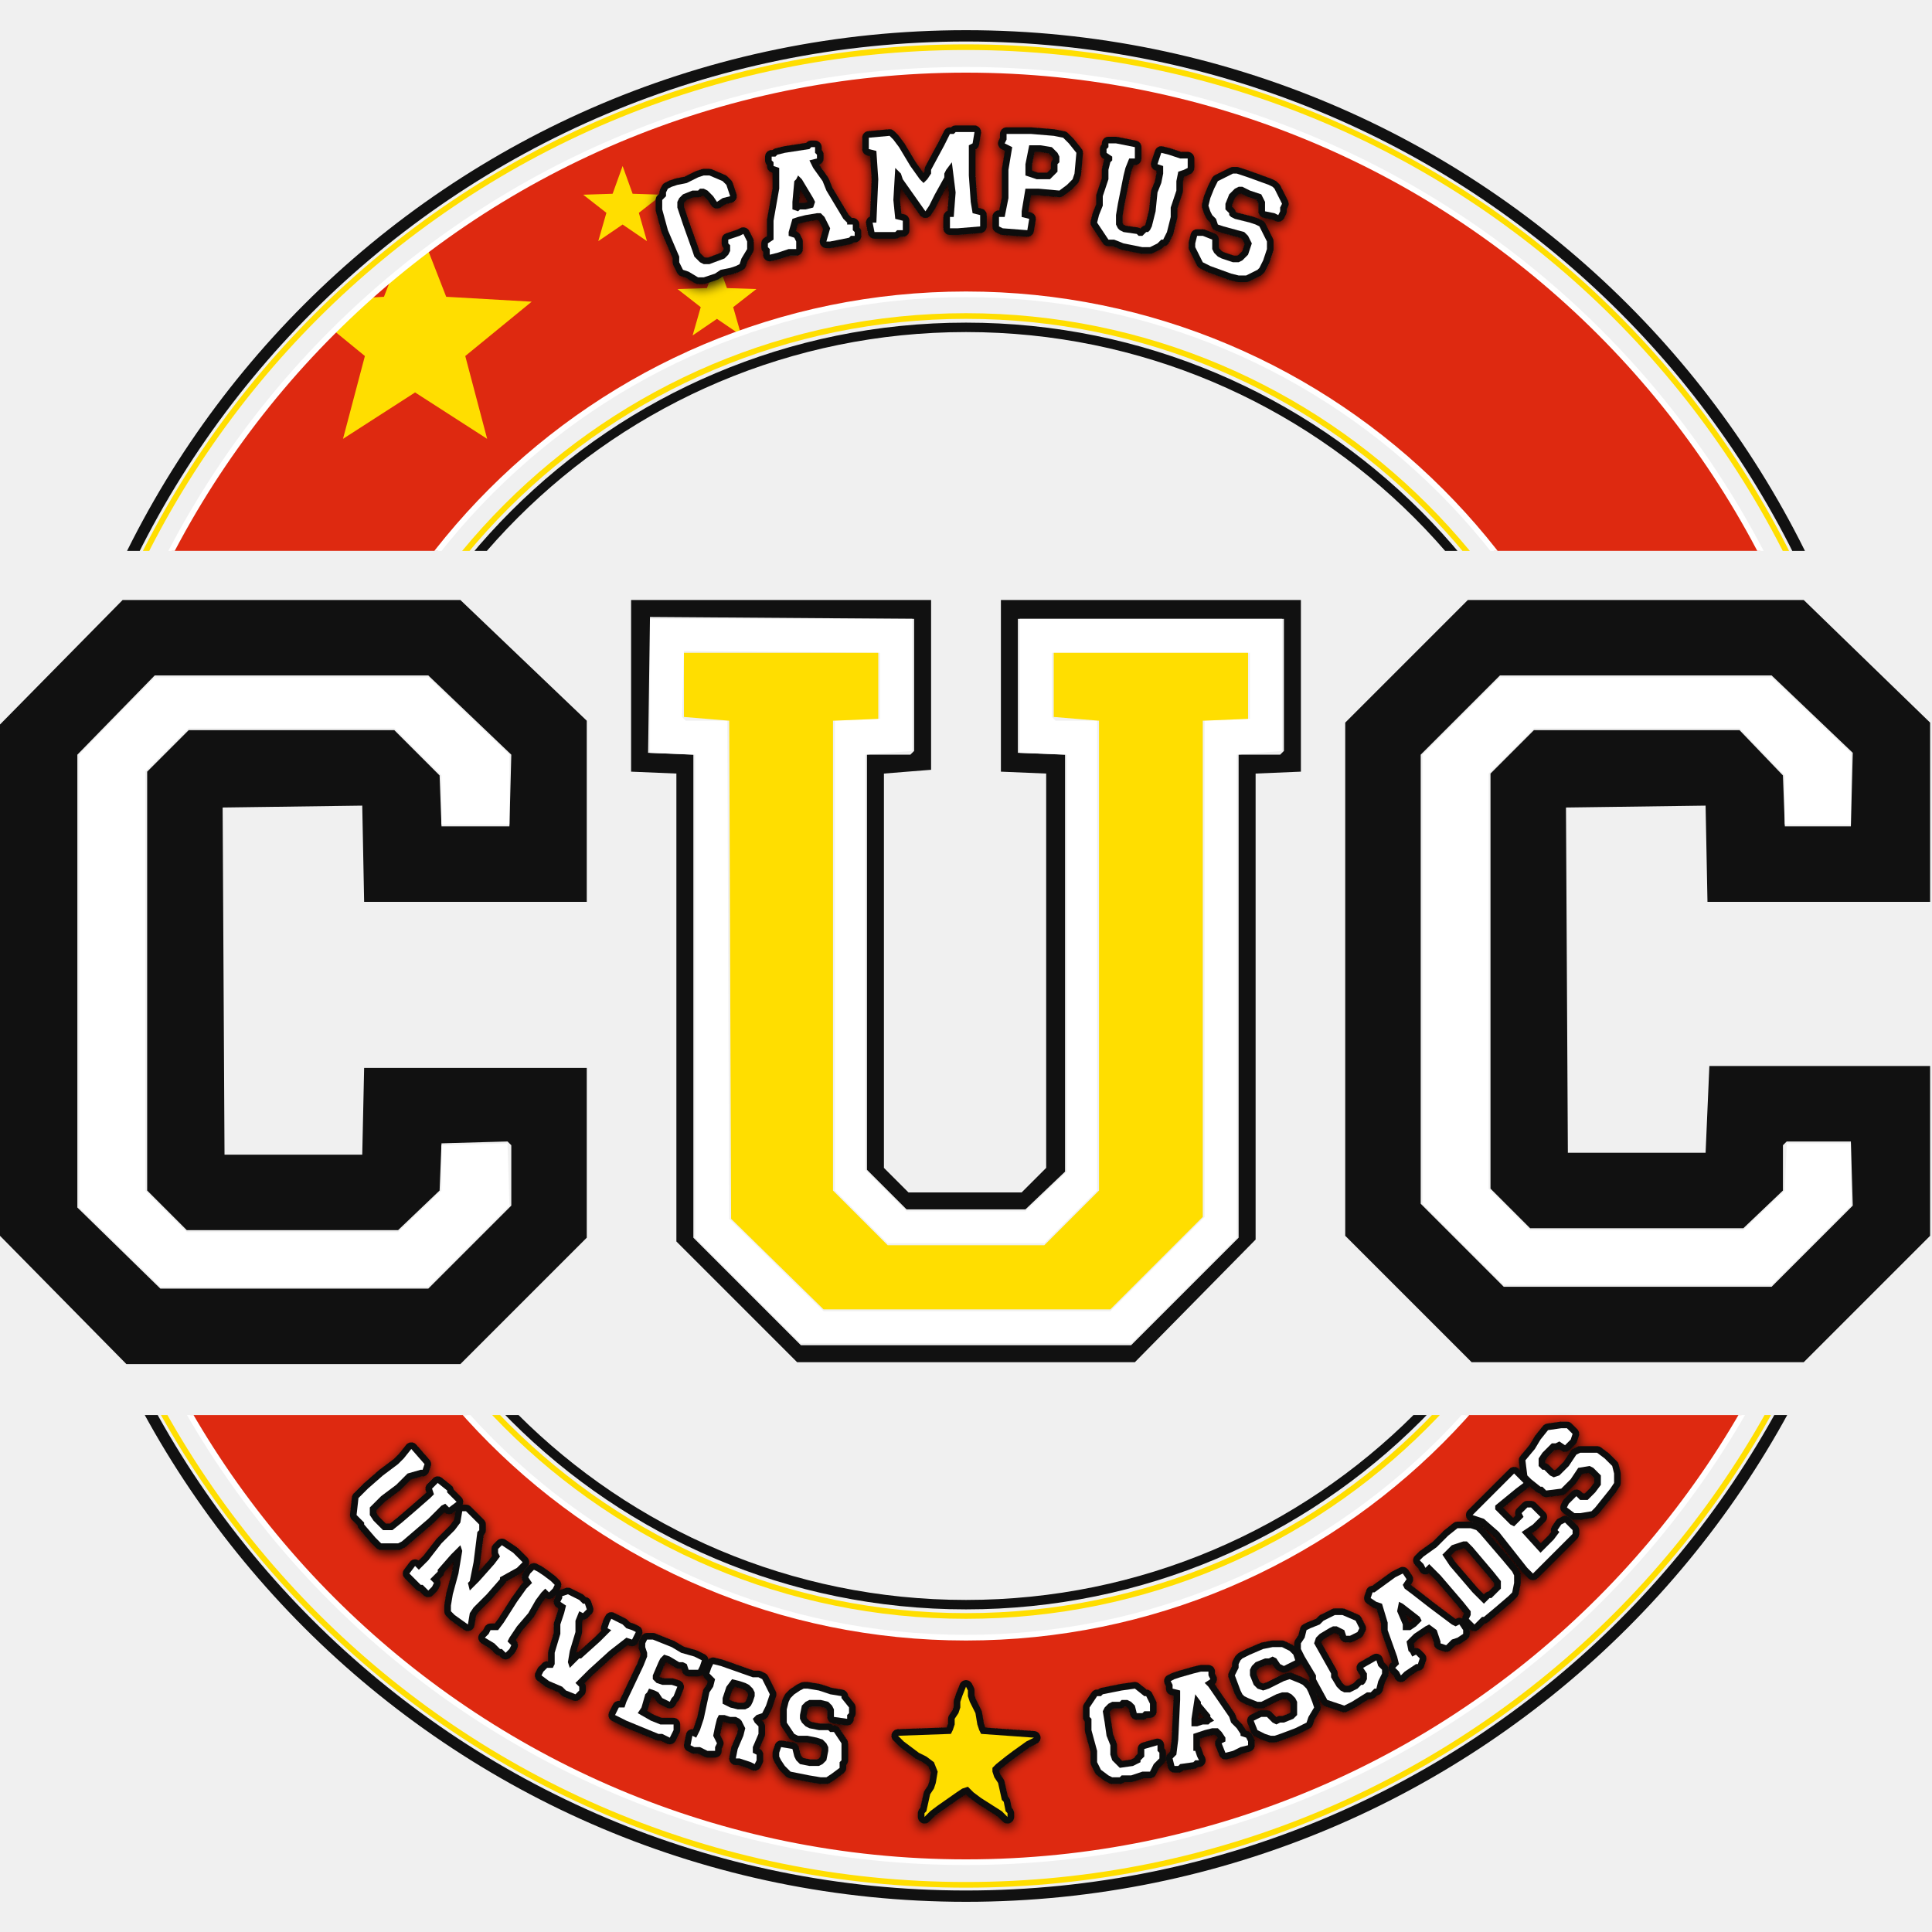
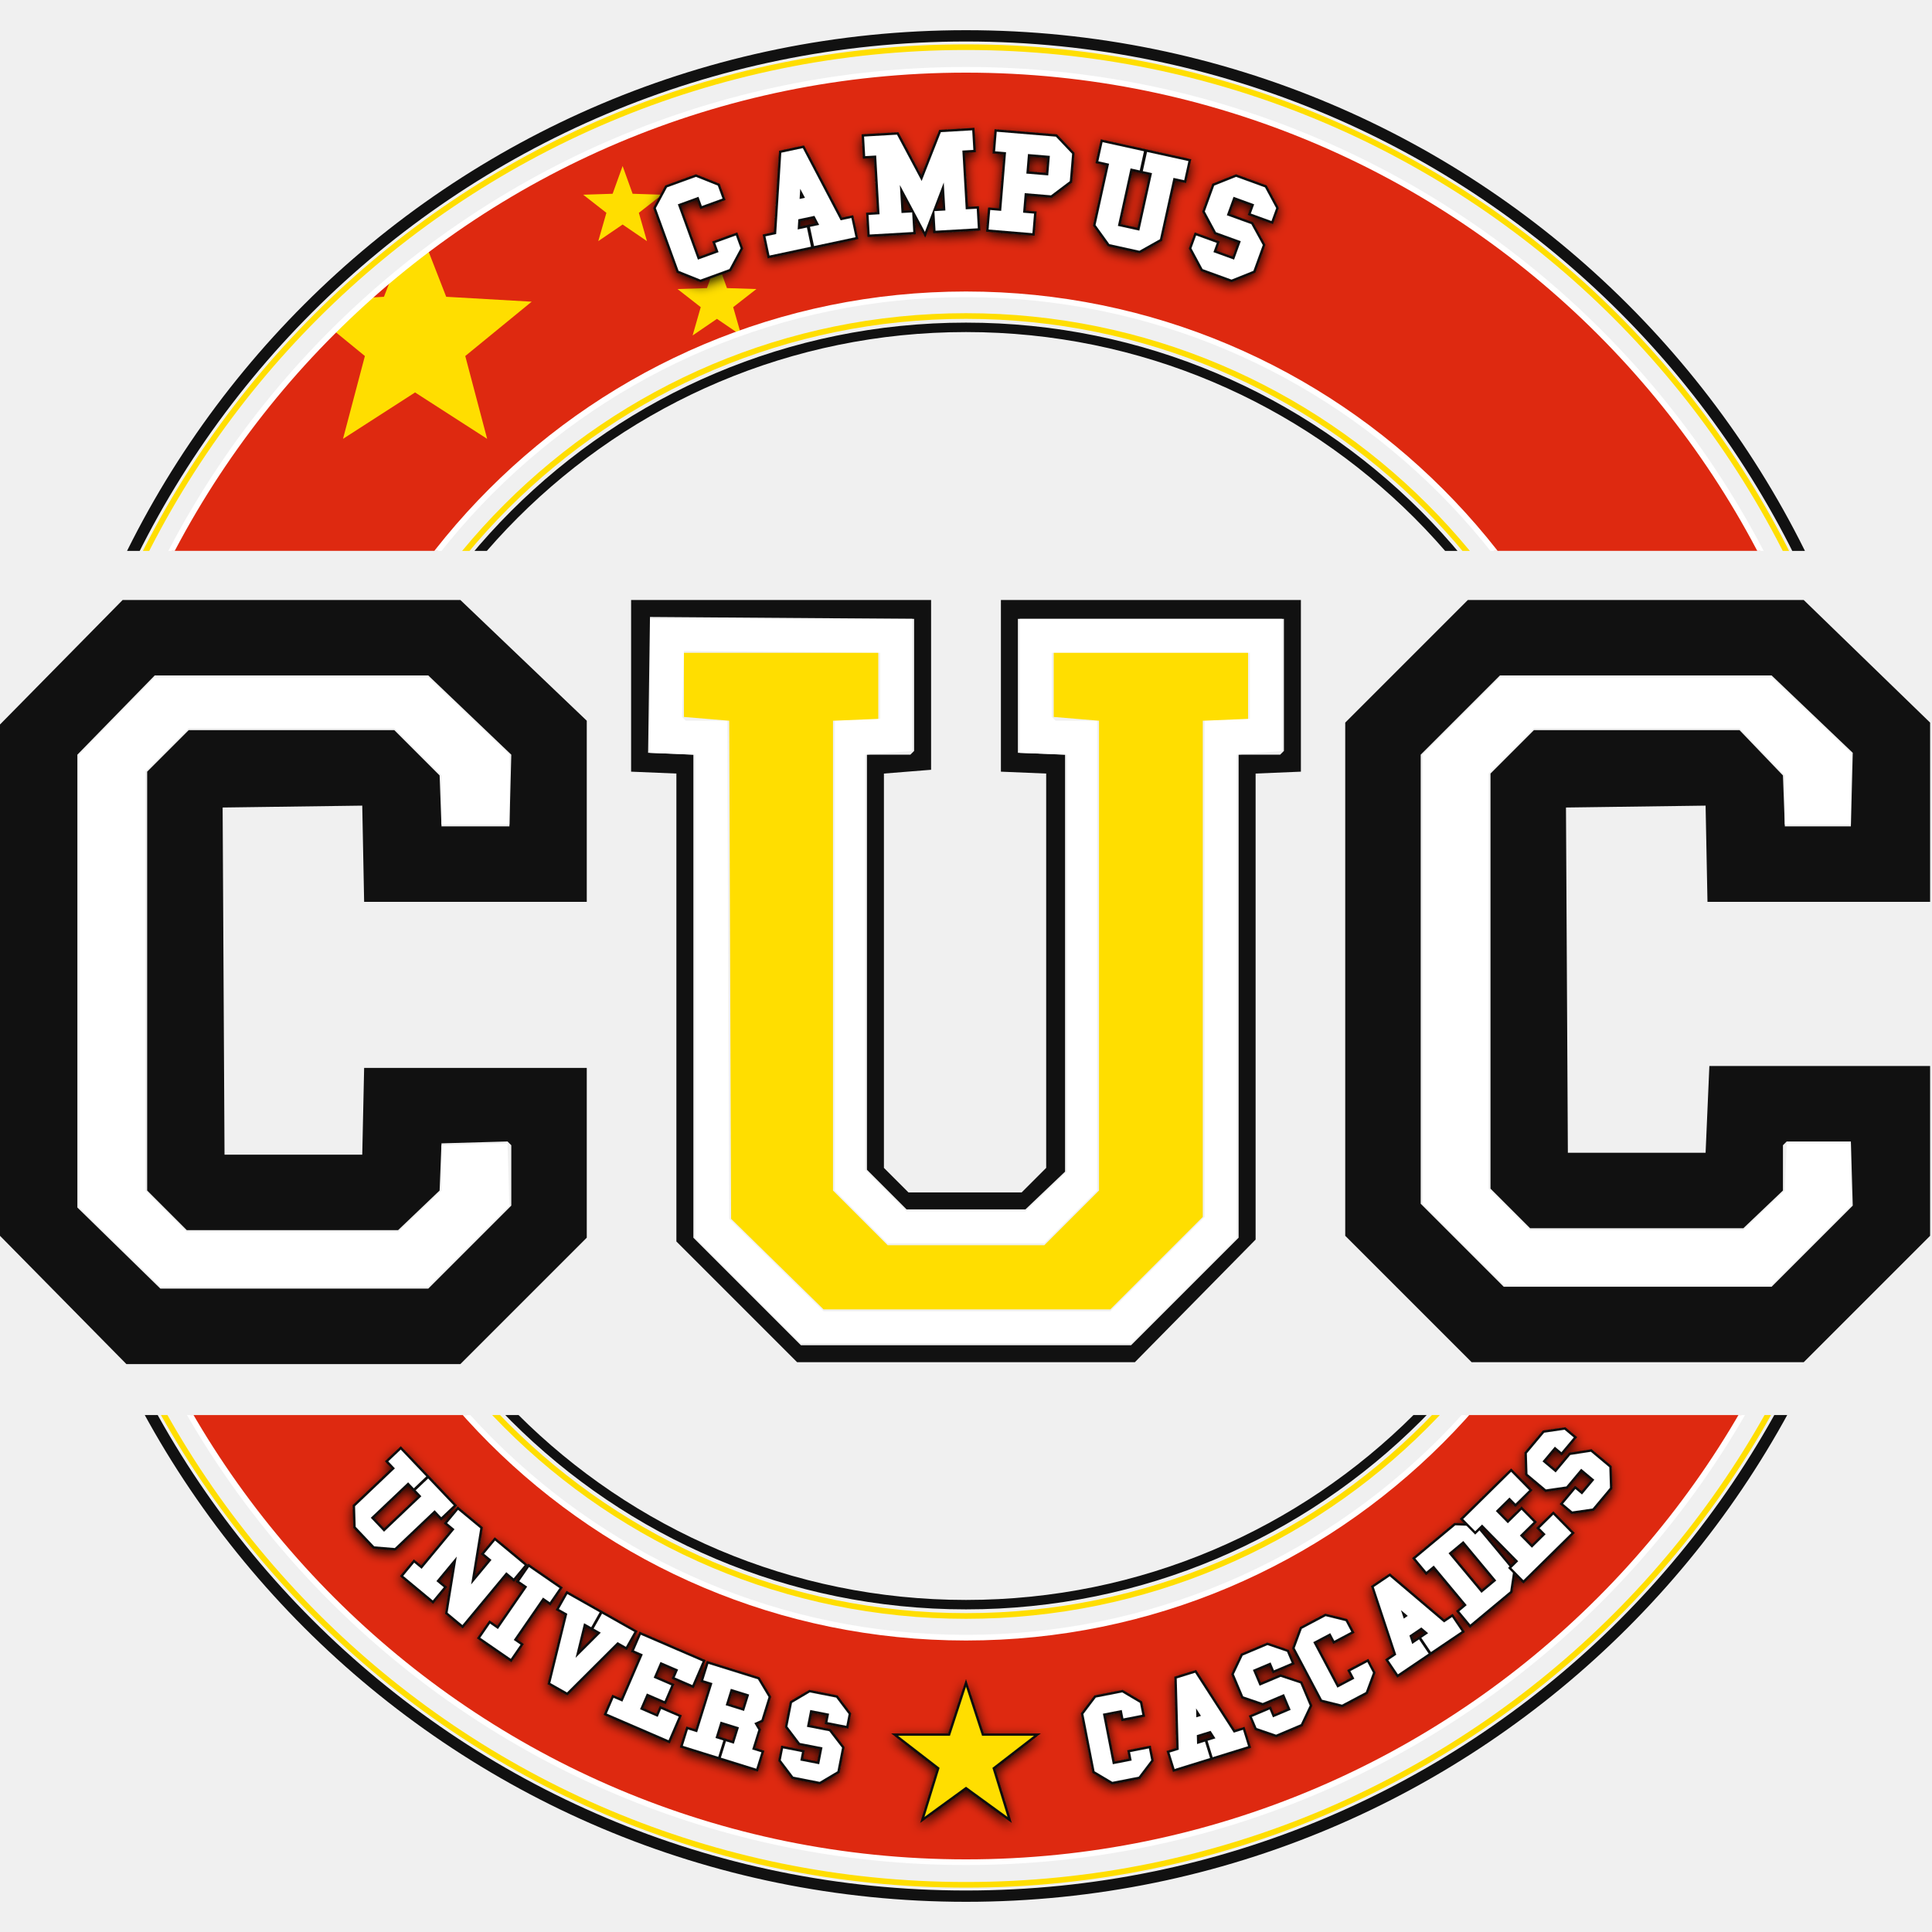
<svg xmlns="http://www.w3.org/2000/svg" viewBox="0 0 1024 1024" width="1024" height="1024">
  <defs>
    <clipPath id="ring-arcs-clip">
      <rect x="0" y="0" width="1024" height="292.0" />
      <rect x="0" y="750.0" width="1024" height="274.0" />
    </clipPath>
    <mask id="ring-donut-mask">
      <rect x="0" y="0" width="1024" height="1024" fill="black" />
      <circle cx="512.0" cy="512.0" r="475.0" fill="white" />
      <circle cx="512.0" cy="512.0" r="356.0" fill="black" />
    </mask>
    <filter id="text-glow" x="-20%" y="-20%" width="140%" height="140%">
      <feDropShadow dx="0" dy="2" stdDeviation="3" flood-color="#000000" flood-opacity="0.9" />
    </filter>
    <g id="flag-pattern">
      <rect x="0" y="0" width="1024" height="1024" fill="#DE2910" />
      <polygon points="220.0,115.0 236.5,157.3 281.8,159.9 246.6,188.7 258.2,232.6 220.0,208.0 181.8,232.6 193.4,188.7 158.2,159.9 203.5,157.3" fill="#FFDE00" />
      <polygon points="330.0,88.0 335.3,102.7 350.9,103.2 338.6,112.8 342.9,127.8 330.0,119.0 317.1,127.8 321.4,112.8 309.1,103.2 324.7,102.7" fill="#FFDE00" />
      <polygon points="380.0,138.0 385.3,152.7 400.9,153.2 388.6,162.8 392.9,177.8 380.0,169.0 367.1,177.8 371.4,162.8 359.1,153.2 374.7,152.7" fill="#FFDE00" />
      <polygon points="380.0,208.0 385.3,222.7 400.9,223.2 388.6,232.8 392.9,247.8 380.0,239.0 367.1,247.8 371.4,232.8 359.1,223.2 374.7,222.7" fill="#FFDE00" />
      <polygon points="330.0,258.0 335.3,272.7 350.9,273.2 338.6,282.8 342.9,297.8 330.0,289.0 317.1,297.8 321.4,282.8 309.1,273.2 324.7,272.7" fill="#FFDE00" />
    </g>
    <clipPath id="u-core-clip">
      <path d="M 362.5,346.0 L 362.5,380.0 L 386.5,382.0 L 387.5,646.0 L 436.5,694.0 L 588.5,694.0 L 637.5,645.0 L 637.5,382.0 L 661.5,381.0 L 661.5,346.0 L 558.5,346.0 L 558.5,380.0 L 582.5,382.0 L 582.5,631.0 L 553.5,660.0 L 470.5,660.0 L 441.5,631.0 L 441.5,382.0 L 465.5,381.0 L 465.5,346.0 Z" />
    </clipPath>
  </defs>
  <g clip-path="url(#ring-arcs-clip)">
    <g mask="url(#ring-donut-mask)">
      <use href="#flag-pattern" />
    </g>
    <circle cx="512.0" cy="512.0" r="493.0" fill="none" stroke="#111111" stroke-width="6" />
    <circle cx="512.0" cy="512.0" r="487.0" fill="none" stroke="#FFDE00" stroke-width="3" />
    <circle cx="512.0" cy="512.0" r="475.0" fill="none" stroke="#FFFFFF" stroke-width="3" />
    <circle cx="512.0" cy="512.0" r="356.0" fill="none" stroke="#FFFFFF" stroke-width="3" />
    <circle cx="512.0" cy="512.0" r="344.5" fill="none" stroke="#FFDE00" stroke-width="3" />
    <circle cx="512.0" cy="512.0" r="338.5" fill="none" stroke="#111111" stroke-width="5" />
  </g>
  <g filter="url(#text-glow)">
-     <path d="M 594.5,896.0 L 589.5,897.0 L 584.5,898.0 L 583.5,899.0 L 581.5,899.0 L 579.5,902.0 L 577.5,905.0 L 577.5,910.0 L 578.5,911.0 L 578.5,917.0 L 581.5,928.0 L 581.5,934.0 L 583.5,938.0 L 587.5,941.0 L 589.5,942.0 L 593.5,942.0 L 594.5,941.0 L 599.5,941.0 L 605.5,939.0 L 609.5,939.0 L 611.5,935.0 L 614.5,932.0 L 614.5,929.0 L 613.5,928.0 L 613.5,925.0 L 606.5,927.0 L 606.5,931.0 L 604.5,933.0 L 604.5,934.0 L 600.5,936.0 L 593.5,937.0 L 589.5,933.0 L 588.5,930.0 L 588.5,925.0 L 586.5,920.0 L 585.5,913.0 L 584.5,907.0 L 585.5,905.0 L 587.5,903.0 L 589.5,902.0 L 593.5,902.0 L 594.5,901.0 L 597.5,901.0 L 599.5,902.0 L 601.5,904.0 L 602.5,908.0 L 605.5,908.0 L 606.5,907.0 L 609.5,907.0 L 609.5,903.0 L 607.5,899.0 L 606.5,899.0 L 601.5,895.0 Z" fill="#FFFFFF" stroke="#111111" stroke-width="7" stroke-linejoin="round" paint-order="stroke fill" fill-rule="evenodd" />
-     <path d="M 426.0,895.0 L 424.0,896.0 L 421.0,898.0 L 419.0,900.0 L 418.0,902.0 L 417.0,906.0 L 417.0,913.0 L 419.0,916.0 L 421.0,919.0 L 423.0,920.0 L 428.0,920.0 L 433.0,921.0 L 436.0,922.0 L 438.0,924.0 L 439.0,926.0 L 439.0,928.0 L 438.0,933.0 L 436.0,935.0 L 434.0,936.0 L 429.0,936.0 L 424.0,935.0 L 422.0,933.0 L 421.0,931.0 L 420.0,927.0 L 414.0,926.0 L 413.0,929.0 L 413.0,931.0 L 414.0,933.0 L 416.0,936.0 L 419.0,939.0 L 424.0,940.0 L 429.0,941.0 L 435.0,942.0 L 438.0,942.0 L 441.0,940.0 L 445.0,937.0 L 445.0,934.0 L 446.0,933.0 L 446.0,924.0 L 442.0,918.0 L 440.0,918.0 L 439.0,917.0 L 434.0,917.0 L 429.0,916.0 L 427.0,915.0 L 425.0,913.0 L 424.0,911.0 L 424.0,909.0 L 425.0,904.0 L 427.0,902.0 L 429.0,901.0 L 435.0,901.0 L 439.0,902.0 L 441.0,904.0 L 442.0,906.0 L 442.0,910.0 L 449.0,911.0 L 449.0,909.0 L 450.0,908.0 L 450.0,905.0 L 446.0,900.0 L 446.0,899.0 L 440.0,898.0 L 434.0,896.0 L 428.0,895.0 Z" fill="#FFFFFF" stroke="#111111" stroke-width="7" stroke-linejoin="round" paint-order="stroke fill" fill-rule="evenodd" />
-     <path d="M 636.5,886.0 L 632.5,887.0 L 625.5,889.0 L 622.5,890.0 L 620.5,891.0 L 621.5,893.0 L 621.5,895.0 L 625.5,896.0 L 625.5,901.0 L 624.5,922.0 L 623.5,930.0 L 621.5,932.0 L 622.5,936.0 L 624.5,936.0 L 625.5,935.0 L 632.5,934.0 L 633.5,933.0 L 635.5,933.0 L 634.5,931.0 L 633.5,928.0 L 632.5,928.0 L 632.5,919.0 L 635.5,918.0 L 638.5,917.0 L 642.5,916.0 L 645.5,916.0 L 647.5,918.0 L 649.5,921.0 L 649.5,923.0 L 647.5,924.0 L 649.5,929.0 L 653.5,928.0 L 657.5,926.0 L 661.5,925.0 L 661.5,923.0 L 660.5,921.0 L 657.5,920.0 L 657.5,919.0 L 655.5,916.0 L 652.5,913.0 L 651.5,910.0 L 640.5,894.0 L 638.5,892.0 L 641.5,890.0 L 640.5,888.0 L 640.5,886.0 Z M 633.5,898.0 L 636.5,902.0 L 636.5,903.0 L 641.5,909.0 L 641.5,910.0 L 643.5,912.0 L 641.5,913.0 L 640.5,914.0 L 637.5,914.0 L 634.5,915.0 L 631.5,915.0 L 631.5,911.0 Z" fill="#FFFFFF" stroke="#111111" stroke-width="7" stroke-linejoin="round" paint-order="stroke fill" fill-rule="evenodd" />
-     <path d="M 378.0,882.0 L 377.0,884.0 L 376.0,887.0 L 379.0,890.0 L 378.0,894.0 L 376.0,897.0 L 373.0,911.0 L 371.0,917.0 L 369.0,921.0 L 367.0,920.0 L 366.0,925.0 L 368.0,926.0 L 371.0,926.0 L 375.0,928.0 L 379.0,928.0 L 379.0,926.0 L 380.0,924.0 L 378.0,920.0 L 379.0,915.0 L 380.0,911.0 L 381.0,909.0 L 384.0,909.0 L 387.0,910.0 L 390.0,910.0 L 392.0,911.0 L 393.0,912.0 L 395.0,916.0 L 394.0,920.0 L 391.0,927.0 L 390.0,932.0 L 392.0,932.0 L 395.0,933.0 L 398.0,934.0 L 400.0,935.0 L 401.0,933.0 L 401.0,930.0 L 399.0,929.0 L 399.0,926.0 L 402.0,919.0 L 402.0,915.0 L 400.0,913.0 L 399.0,911.0 L 401.0,909.0 L 404.0,908.0 L 406.0,904.0 L 407.0,901.0 L 408.0,898.0 L 404.0,890.0 L 402.0,889.0 L 399.0,889.0 L 382.0,883.0 Z M 388.0,890.0 L 392.0,891.0 L 395.0,892.0 L 397.0,893.0 L 399.0,895.0 L 400.0,897.0 L 400.0,899.0 L 399.0,902.0 L 398.0,904.0 L 397.0,905.0 L 395.0,906.0 L 391.0,906.0 L 387.0,905.0 L 383.0,903.0 L 383.0,900.0 L 385.0,894.0 Z" fill="#FFFFFF" stroke="#111111" stroke-width="7" stroke-linejoin="round" paint-order="stroke fill" fill-rule="evenodd" />
-     <path d="M 674.5,873.0 L 669.5,874.0 L 662.5,877.0 L 660.5,878.0 L 658.5,879.0 L 657.5,880.0 L 656.5,882.0 L 656.5,884.0 L 654.5,888.0 L 657.5,896.0 L 658.5,898.0 L 659.5,899.0 L 661.5,900.0 L 666.5,902.0 L 668.5,902.0 L 676.5,898.0 L 679.5,897.0 L 682.5,897.0 L 684.5,898.0 L 686.5,900.0 L 687.5,902.0 L 687.5,904.0 L 687.5,907.0 L 687.5,909.0 L 685.5,911.0 L 680.5,913.0 L 678.5,913.0 L 676.5,914.0 L 674.5,913.0 L 671.5,910.0 L 668.5,910.0 L 664.5,912.0 L 666.5,917.0 L 668.5,918.0 L 670.5,919.0 L 673.5,920.0 L 675.5,920.0 L 678.5,919.0 L 686.5,916.0 L 690.5,914.0 L 692.5,913.0 L 693.5,910.0 L 696.5,905.0 L 695.5,902.0 L 693.5,897.0 L 692.5,895.0 L 690.5,893.0 L 688.5,892.0 L 683.5,890.0 L 680.5,891.0 L 672.5,895.0 L 669.5,896.0 L 666.5,895.0 L 664.5,893.0 L 662.5,888.0 L 662.5,885.0 L 663.5,883.0 L 665.5,881.0 L 670.5,879.0 L 672.5,879.0 L 674.5,878.0 L 676.5,879.0 L 678.5,882.0 L 680.5,883.0 L 686.5,880.0 L 685.5,877.0 L 683.5,875.0 L 681.5,874.0 L 679.5,873.0 L 677.5,873.0 Z" fill="#FFFFFF" stroke="#111111" stroke-width="7" stroke-linejoin="round" paint-order="stroke fill" fill-rule="evenodd" />
-     <path d="M 343.0,869.0 L 342.0,871.0 L 342.0,873.0 L 343.0,876.0 L 343.0,878.0 L 341.0,883.0 L 332.0,902.0 L 331.0,905.0 L 328.0,905.0 L 327.0,907.0 L 326.0,909.0 L 328.0,910.0 L 332.0,912.0 L 349.0,919.0 L 351.0,919.0 L 355.0,921.0 L 356.0,919.0 L 357.0,917.0 L 357.0,914.0 L 352.0,914.0 L 350.0,914.0 L 345.0,912.0 L 338.0,908.0 L 340.0,905.0 L 342.0,898.0 L 343.0,897.0 L 344.0,895.0 L 347.0,896.0 L 349.0,897.0 L 351.0,900.0 L 355.0,902.0 L 356.0,900.0 L 357.0,899.0 L 359.0,894.0 L 356.0,893.0 L 353.0,893.0 L 351.0,893.0 L 348.0,892.0 L 346.0,890.0 L 346.0,888.0 L 349.0,881.0 L 350.0,879.0 L 352.0,877.0 L 355.0,878.0 L 360.0,881.0 L 362.0,881.0 L 364.0,882.0 L 365.0,885.0 L 370.0,885.0 L 371.0,883.0 L 372.0,880.0 L 370.0,879.0 L 368.0,878.0 L 361.0,876.0 L 356.0,873.0 L 346.0,869.0 Z" fill="#FFFFFF" stroke="#111111" stroke-width="7" stroke-linejoin="round" paint-order="stroke fill" fill-rule="evenodd" />
-     <path d="M 707.5,856.0 L 701.5,859.0 L 699.5,861.0 L 694.5,863.0 L 692.5,864.0 L 691.5,868.0 L 689.5,871.0 L 689.5,874.0 L 691.5,878.0 L 697.5,888.0 L 697.5,890.0 L 703.5,901.0 L 706.5,902.0 L 709.5,903.0 L 712.5,904.0 L 716.5,902.0 L 724.5,897.0 L 726.5,897.0 L 728.5,895.0 L 729.5,895.0 L 730.5,891.0 L 732.5,887.0 L 732.5,885.0 L 730.5,883.0 L 729.5,880.0 L 722.5,884.0 L 724.5,887.0 L 724.5,890.0 L 723.5,892.0 L 722.5,893.0 L 721.5,893.0 L 719.5,895.0 L 717.5,896.0 L 715.5,897.0 L 712.5,897.0 L 710.5,896.0 L 708.5,894.0 L 705.5,889.0 L 705.5,887.0 L 696.5,871.0 L 697.5,868.0 L 699.5,866.0 L 704.5,863.0 L 706.5,862.0 L 708.5,862.0 L 712.5,864.0 L 713.5,867.0 L 715.5,867.0 L 717.5,866.0 L 719.5,865.0 L 720.5,863.0 L 719.5,861.0 L 718.5,859.0 L 711.5,856.0 Z" fill="#FFFFFF" stroke="#111111" stroke-width="7" stroke-linejoin="round" paint-order="stroke fill" fill-rule="evenodd" />
-     <path d="M 298.0,846.0 L 298.0,847.0 L 297.0,849.0 L 300.0,851.0 L 299.0,855.0 L 297.0,861.0 L 297.0,866.0 L 294.0,876.0 L 294.0,882.0 L 293.0,884.0 L 290.0,884.0 L 288.0,886.0 L 287.0,888.0 L 291.0,891.0 L 298.0,894.0 L 300.0,896.0 L 305.0,898.0 L 307.0,896.0 L 307.0,894.0 L 305.0,892.0 L 312.0,885.0 L 323.0,875.0 L 332.0,868.0 L 335.0,869.0 L 336.0,867.0 L 337.0,865.0 L 335.0,864.0 L 332.0,863.0 L 330.0,861.0 L 324.0,858.0 L 323.0,860.0 L 322.0,863.0 L 324.0,864.0 L 318.0,870.0 L 308.0,879.0 L 307.0,879.0 L 302.0,884.0 L 301.0,881.0 L 302.0,875.0 L 305.0,865.0 L 305.0,859.0 L 307.0,854.0 L 309.0,855.0 L 311.0,853.0 L 310.0,850.0 L 309.0,850.0 L 307.0,848.0 L 301.0,845.0 Z" fill="#FFFFFF" stroke="#111111" stroke-width="7" stroke-linejoin="round" paint-order="stroke fill" fill-rule="evenodd" />
-     <path d="M 739.5,836.0 L 728.5,844.0 L 727.5,844.0 L 726.5,847.0 L 729.5,849.0 L 732.5,850.0 L 735.5,860.0 L 735.5,864.0 L 740.5,878.0 L 741.5,882.0 L 739.5,884.0 L 741.5,886.0 L 742.5,888.0 L 744.5,886.0 L 750.5,882.0 L 751.5,882.0 L 752.5,879.0 L 750.5,877.0 L 748.5,878.0 L 747.5,876.0 L 746.5,875.0 L 745.5,870.0 L 749.5,866.0 L 752.5,864.0 L 755.5,862.0 L 757.5,861.0 L 761.5,864.0 L 763.5,870.0 L 763.5,871.0 L 766.5,872.0 L 769.5,869.0 L 772.5,868.0 L 775.5,866.0 L 775.5,864.0 L 773.5,861.0 L 771.5,862.0 L 769.5,861.0 L 765.5,858.0 L 757.5,852.0 L 748.5,845.0 L 744.5,842.0 L 743.5,840.0 L 745.5,837.0 L 743.5,834.0 Z M 741.5,849.0 L 743.5,850.0 L 752.5,857.0 L 753.5,859.0 L 750.5,862.0 L 747.5,864.0 L 743.5,864.0 L 743.5,861.0 L 740.5,854.0 Z" fill="#FFFFFF" stroke="#111111" stroke-width="7" stroke-linejoin="round" paint-order="stroke fill" fill-rule="evenodd" />
-     <path d="M 283.0,832.0 L 281.0,834.0 L 280.0,836.0 L 282.0,839.0 L 279.0,842.0 L 274.0,849.0 L 267.0,860.0 L 264.0,864.0 L 260.0,864.0 L 259.0,866.0 L 257.0,868.0 L 262.0,871.0 L 265.0,874.0 L 266.0,874.0 L 268.0,876.0 L 270.0,874.0 L 271.0,872.0 L 269.0,870.0 L 270.0,868.0 L 272.0,865.0 L 274.0,862.0 L 280.0,855.0 L 284.0,848.0 L 287.0,844.0 L 289.0,842.0 L 291.0,844.0 L 293.0,842.0 L 294.0,840.0 L 292.0,838.0 L 288.0,835.0 L 285.0,833.0 Z" fill="#FFFFFF" stroke="#111111" stroke-width="7" stroke-linejoin="round" paint-order="stroke fill" fill-rule="evenodd" />
-     <path d="M 772.5,810.0 L 767.5,814.0 L 761.5,820.0 L 754.5,825.0 L 752.5,827.0 L 754.5,829.0 L 755.5,831.0 L 757.5,829.0 L 763.5,835.0 L 769.5,842.0 L 775.5,849.0 L 779.5,854.0 L 779.5,856.0 L 778.5,858.0 L 781.5,861.0 L 785.5,857.0 L 786.5,857.0 L 792.5,852.0 L 799.5,846.0 L 801.5,844.0 L 802.5,839.0 L 802.5,835.0 L 801.5,833.0 L 796.5,827.0 L 790.5,820.0 L 784.5,813.0 L 782.5,811.0 L 779.5,810.0 Z M 775.5,817.0 L 777.5,817.0 L 780.5,820.0 L 791.5,833.0 L 795.5,838.0 L 795.5,842.0 L 790.5,847.0 L 789.5,847.0 L 786.5,850.0 L 780.5,844.0 L 768.5,830.0 L 764.5,824.0 L 769.5,819.0 Z" fill="#FFFFFF" stroke="#111111" stroke-width="7" stroke-linejoin="round" paint-order="stroke fill" fill-rule="evenodd" />
-     <path d="M 245.0,801.0 L 244.0,807.0 L 241.0,811.0 L 234.0,818.0 L 227.0,827.0 L 222.0,832.0 L 220.0,830.0 L 217.0,834.0 L 223.0,840.0 L 224.0,840.0 L 227.0,843.0 L 229.0,841.0 L 230.0,839.0 L 228.0,837.0 L 232.0,833.0 L 232.0,832.0 L 239.0,824.0 L 244.0,819.0 L 245.0,822.0 L 244.0,828.0 L 243.0,834.0 L 240.0,845.0 L 239.0,851.0 L 239.0,854.0 L 241.0,856.0 L 248.0,861.0 L 249.0,855.0 L 251.0,852.0 L 258.0,845.0 L 265.0,837.0 L 265.0,836.0 L 274.0,831.0 L 277.0,828.0 L 272.0,823.0 L 266.0,819.0 L 264.0,821.0 L 264.0,823.0 L 265.0,825.0 L 262.0,829.0 L 254.0,838.0 L 249.0,843.0 L 248.0,839.0 L 249.0,838.0 L 251.0,828.0 L 253.0,812.0 L 254.0,811.0 L 254.0,808.0 L 247.0,801.0 Z" fill="#FFFFFF" stroke="#111111" stroke-width="7" stroke-linejoin="round" paint-order="stroke fill" fill-rule="evenodd" />
-     <path d="M 802.5,781.0 L 780.5,803.0 L 786.5,805.0 L 794.5,812.0 L 809.5,831.0 L 812.5,834.0 L 833.5,813.0 L 833.5,811.0 L 829.5,807.0 L 827.5,808.0 L 825.5,811.0 L 826.5,812.0 L 823.5,816.0 L 816.5,823.0 L 806.5,812.0 L 812.5,808.0 L 816.5,804.0 L 811.5,799.0 L 809.5,799.0 L 806.5,802.0 L 807.5,804.0 L 802.5,809.0 L 800.5,808.0 L 792.5,800.0 L 792.5,798.0 L 803.5,789.0 L 807.5,786.0 Z" fill="#FFFFFF" stroke="#111111" stroke-width="7" stroke-linejoin="round" paint-order="stroke fill" fill-rule="evenodd" />
-     <path d="M 214.0,773.0 L 211.0,776.0 L 203.0,782.0 L 195.0,789.0 L 190.0,794.0 L 189.0,803.0 L 193.0,807.0 L 193.0,808.0 L 199.0,815.0 L 202.0,818.0 L 211.0,818.0 L 213.0,817.0 L 220.0,811.0 L 227.0,805.0 L 234.0,798.0 L 236.0,797.0 L 238.0,799.0 L 242.0,796.0 L 237.0,791.0 L 237.0,790.0 L 232.0,786.0 L 229.0,789.0 L 230.0,792.0 L 228.0,794.0 L 220.0,801.0 L 213.0,807.0 L 208.0,811.0 L 203.0,811.0 L 198.0,806.0 L 196.0,803.0 L 196.0,799.0 L 202.0,793.0 L 210.0,787.0 L 216.0,781.0 L 223.0,779.0 L 224.0,779.0 L 225.0,776.0 L 218.0,768.0 Z" fill="#FFFFFF" stroke="#111111" stroke-width="7" stroke-linejoin="round" paint-order="stroke fill" fill-rule="evenodd" />
-     <path d="M 827.5,757.0 L 820.5,758.0 L 816.5,763.0 L 813.5,768.0 L 808.5,774.0 L 809.5,782.0 L 811.5,784.0 L 816.5,788.0 L 817.5,788.0 L 819.5,790.0 L 827.5,789.0 L 832.5,784.0 L 836.5,778.0 L 842.5,777.0 L 844.5,778.0 L 848.5,782.0 L 848.5,787.0 L 845.5,791.0 L 841.5,795.0 L 837.5,795.0 L 835.5,793.0 L 831.5,797.0 L 830.5,799.0 L 834.5,802.0 L 837.5,802.0 L 843.5,801.0 L 845.5,799.0 L 853.5,789.0 L 855.5,786.0 L 855.5,781.0 L 854.5,777.0 L 850.5,773.0 L 846.5,770.0 L 837.5,770.0 L 835.5,771.0 L 831.5,777.0 L 826.5,782.0 L 823.5,783.0 L 821.5,782.0 L 818.5,779.0 L 817.5,779.0 L 815.5,777.0 L 815.5,773.0 L 817.5,770.0 L 822.5,765.0 L 824.5,765.0 L 826.5,764.0 L 829.5,766.0 L 832.5,763.0 L 833.5,760.0 L 830.5,757.0 Z" fill="#FFFFFF" stroke="#111111" stroke-width="7" stroke-linejoin="round" paint-order="stroke fill" fill-rule="evenodd" />
-     <path d="M 373.0,93.0 L 370.0,94.0 L 364.0,97.0 L 359.0,98.0 L 356.0,99.0 L 354.0,100.0 L 353.0,102.0 L 353.0,104.0 L 351.0,106.0 L 351.0,108.0 L 351.0,111.0 L 354.0,122.0 L 360.0,136.0 L 360.0,139.0 L 362.0,143.0 L 365.0,144.0 L 370.0,147.0 L 373.0,147.0 L 379.0,145.0 L 382.0,143.0 L 387.0,142.0 L 390.0,141.0 L 392.0,140.0 L 393.0,137.0 L 396.0,132.0 L 396.0,128.0 L 394.0,124.0 L 392.0,125.0 L 386.0,127.0 L 386.0,129.0 L 387.0,130.0 L 387.0,133.0 L 386.0,135.0 L 384.0,137.0 L 376.0,140.0 L 373.0,140.0 L 371.0,139.0 L 368.0,136.0 L 367.0,133.0 L 362.0,119.0 L 359.0,110.0 L 359.0,107.0 L 360.0,105.0 L 362.0,103.0 L 367.0,101.0 L 370.0,101.0 L 371.0,100.0 L 373.0,100.0 L 375.0,101.0 L 378.0,104.0 L 380.0,107.0 L 383.0,105.0 L 387.0,104.0 L 386.0,101.0 L 385.0,98.0 L 383.0,96.0 L 376.0,93.0 Z" fill="#FFFFFF" stroke="#111111" stroke-width="7" stroke-linejoin="round" paint-order="stroke fill" fill-rule="evenodd" />
-     <path d="M 653.5,92.0 L 647.5,95.0 L 645.5,96.0 L 643.5,100.0 L 641.5,105.0 L 640.5,109.0 L 641.5,112.0 L 642.5,114.0 L 644.5,116.0 L 645.5,119.0 L 648.5,120.0 L 659.5,123.0 L 661.5,125.0 L 663.5,129.0 L 662.5,132.0 L 661.5,135.0 L 658.5,138.0 L 656.5,139.0 L 653.5,139.0 L 650.5,138.0 L 647.5,137.0 L 645.5,136.0 L 643.5,134.0 L 642.5,132.0 L 642.5,127.0 L 637.5,125.0 L 634.5,125.0 L 633.5,129.0 L 633.5,131.0 L 636.5,137.0 L 637.5,139.0 L 641.5,141.0 L 652.5,145.0 L 656.5,146.0 L 660.5,146.0 L 664.5,144.0 L 666.5,143.0 L 667.5,142.0 L 668.5,140.0 L 669.5,138.0 L 671.5,132.0 L 671.5,128.0 L 667.5,120.0 L 665.5,119.0 L 662.5,118.0 L 654.5,116.0 L 652.5,115.0 L 651.5,114.0 L 651.5,113.0 L 649.5,111.0 L 649.5,108.0 L 651.5,103.0 L 654.5,100.0 L 656.5,99.0 L 658.5,99.0 L 662.5,101.0 L 668.5,103.0 L 670.5,107.0 L 670.5,109.0 L 670.5,112.0 L 675.5,113.0 L 677.5,114.0 L 678.5,112.0 L 678.5,110.0 L 679.5,108.0 L 678.5,106.0 L 676.5,102.0 L 675.5,100.0 L 674.5,99.0 L 672.5,98.0 L 661.5,94.0 L 655.5,92.0 Z" fill="#FFFFFF" stroke="#111111" stroke-width="7" stroke-linejoin="round" paint-order="stroke fill" fill-rule="evenodd" />
-     <path d="M 430.0,78.0 L 429.0,79.0 L 416.0,81.0 L 412.0,82.0 L 411.0,83.0 L 409.0,83.0 L 409.0,85.0 L 410.0,86.0 L 410.0,88.0 L 413.0,89.0 L 413.0,100.0 L 410.0,117.0 L 410.0,127.0 L 407.0,129.0 L 407.0,131.0 L 408.0,132.0 L 408.0,135.0 L 412.0,134.0 L 418.0,132.0 L 422.0,132.0 L 422.0,128.0 L 421.0,126.0 L 418.0,125.0 L 418.0,123.0 L 420.0,116.0 L 423.0,115.0 L 427.0,114.0 L 433.0,113.0 L 435.0,113.0 L 437.0,115.0 L 440.0,121.0 L 438.0,128.0 L 440.0,128.0 L 445.0,127.0 L 450.0,126.0 L 451.0,125.0 L 453.0,125.0 L 453.0,123.0 L 452.0,122.0 L 452.0,119.0 L 449.0,119.0 L 449.0,118.0 L 447.0,116.0 L 444.0,111.0 L 438.0,101.0 L 436.0,96.0 L 431.0,89.0 L 429.0,85.0 L 433.0,84.0 L 433.0,82.0 L 432.0,81.0 L 432.0,78.0 Z M 423.0,93.0 L 425.0,95.0 L 431.0,105.0 L 432.0,107.0 L 431.0,110.0 L 427.0,111.0 L 424.0,111.0 L 423.0,112.0 L 420.0,111.0 L 420.0,107.0 L 421.0,96.0 L 422.0,95.0 Z" fill="#FFFFFF" stroke="#111111" stroke-width="7" stroke-linejoin="round" paint-order="stroke fill" fill-rule="evenodd" />
-     <path d="M 587.5,76.0 L 587.5,78.0 L 586.5,79.0 L 586.5,81.0 L 589.5,83.0 L 589.5,85.0 L 588.5,86.0 L 587.5,90.0 L 587.5,95.0 L 584.5,104.0 L 584.5,109.0 L 582.5,114.0 L 581.5,118.0 L 583.5,121.0 L 587.5,127.0 L 590.5,127.0 L 595.5,129.0 L 605.5,131.0 L 609.5,131.0 L 611.5,130.0 L 613.5,129.0 L 615.5,127.0 L 616.5,127.0 L 618.5,123.0 L 619.5,119.0 L 620.5,115.0 L 620.5,110.0 L 623.5,101.0 L 623.5,96.0 L 624.5,91.0 L 627.5,90.0 L 629.5,89.0 L 629.5,84.0 L 625.5,84.0 L 619.5,82.0 L 615.5,81.0 L 613.5,87.0 L 616.5,88.0 L 616.5,92.0 L 615.5,97.0 L 613.5,102.0 L 612.5,112.0 L 610.5,120.0 L 609.5,122.0 L 608.5,123.0 L 607.5,123.0 L 605.5,125.0 L 603.5,125.0 L 602.5,124.0 L 595.5,123.0 L 593.5,122.0 L 592.5,121.0 L 591.5,119.0 L 591.5,114.0 L 592.5,108.0 L 595.5,93.0 L 596.5,89.0 L 598.5,84.0 L 601.5,84.0 L 601.5,81.0 L 601.5,78.0 L 596.5,77.0 L 591.5,76.0 Z" fill="#FFFFFF" stroke="#111111" stroke-width="7" stroke-linejoin="round" paint-order="stroke fill" fill-rule="evenodd" />
-     <path d="M 533.5,71.0 L 533.5,74.0 L 532.5,76.0 L 536.5,78.0 L 534.5,90.0 L 534.5,105.0 L 532.5,115.0 L 529.5,115.0 L 529.5,120.0 L 531.5,121.0 L 544.5,122.0 L 545.5,116.0 L 541.5,115.0 L 541.5,112.0 L 543.5,100.0 L 550.5,100.0 L 561.5,101.0 L 565.5,98.0 L 568.5,95.0 L 569.5,92.0 L 570.5,81.0 L 566.5,76.0 L 563.5,73.0 L 558.5,72.0 L 546.5,71.0 Z M 545.5,77.0 L 551.5,77.0 L 557.5,78.0 L 560.5,81.0 L 561.5,83.0 L 561.5,86.0 L 560.5,87.0 L 560.5,91.0 L 556.5,95.0 L 549.5,95.0 L 543.5,93.0 L 543.5,87.0 Z" fill="#FFFFFF" stroke="#111111" stroke-width="7" stroke-linejoin="round" paint-order="stroke fill" fill-rule="evenodd" />
-     <path d="M 506.5,70.0 L 505.5,71.0 L 503.5,71.0 L 502.5,73.0 L 500.5,77.0 L 493.5,90.0 L 493.5,92.0 L 491.5,95.0 L 489.5,97.0 L 487.5,95.0 L 482.5,88.0 L 476.5,78.0 L 473.5,74.0 L 471.5,72.0 L 460.5,73.0 L 460.5,79.0 L 464.5,80.0 L 465.5,95.0 L 464.5,118.0 L 462.5,118.0 L 463.5,123.0 L 474.5,123.0 L 475.5,122.0 L 478.5,122.0 L 478.5,117.0 L 474.5,116.0 L 473.5,106.0 L 474.5,89.0 L 477.5,92.0 L 478.5,95.0 L 490.5,112.0 L 492.5,109.0 L 495.5,103.0 L 500.5,94.0 L 500.5,92.0 L 501.5,90.0 L 504.5,86.0 L 506.5,102.0 L 505.5,115.0 L 503.5,115.0 L 503.5,121.0 L 507.5,121.0 L 519.5,120.0 L 519.5,114.0 L 515.5,113.0 L 514.5,107.0 L 513.5,93.0 L 513.5,77.0 L 515.5,76.0 L 516.5,70.0 Z" fill="#FFFFFF" stroke="#111111" stroke-width="7" stroke-linejoin="round" paint-order="stroke fill" fill-rule="evenodd" />
-     <path d="M 512.0,894.0 L 510.0,899.0 L 509.0,902.0 L 509.0,905.0 L 508.0,908.0 L 506.0,911.0 L 506.0,914.0 L 505.0,917.0 L 504.0,919.0 L 476.0,920.0 L 479.0,923.0 L 483.0,926.0 L 487.0,929.0 L 491.0,931.0 L 495.0,934.0 L 497.0,939.0 L 496.0,945.0 L 495.0,948.0 L 493.0,951.0 L 491.0,960.0 L 490.0,961.0 L 490.0,963.0 L 493.0,960.0 L 497.0,957.0 L 507.0,950.0 L 510.0,948.0 L 513.0,947.0 L 516.0,950.0 L 520.0,953.0 L 531.0,960.0 L 534.0,963.0 L 534.0,961.0 L 533.0,960.0 L 532.0,955.0 L 531.0,954.0 L 529.0,945.0 L 527.0,942.0 L 526.0,939.0 L 526.0,937.0 L 528.0,935.0 L 533.0,931.0 L 537.0,928.0 L 544.0,923.0 L 548.0,921.0 L 520.0,919.0 L 519.0,917.0 L 518.0,914.0 L 517.0,908.0 L 514.0,902.0 L 513.0,899.0 L 513.0,896.0 Z" fill="#FFDE00" stroke="#111111" stroke-width="7" stroke-linejoin="round" paint-order="stroke fill" fill-rule="evenodd" />
+     <path d="M 371.27,148.19 L 359.67,143.54 L 347.6,110.31 L 353.53,99.31 L 368.85,93.74 L 380.45,98.38 L 382.94,105.23 L 371.99,109.2 L 370.21,104.31 L 359.26,108.29 L 369.91,137.61 L 380.86,133.64 L 379.08,128.75 L 390.03,124.78 L 392.52,131.62 L 386.6,142.62 Z" fill="#FFFFFF" stroke="#111111" stroke-width="2.5" stroke-linejoin="miter" paint-order="stroke fill" fill-rule="evenodd" />
+     <path d="M 407.86,135.44 L 405.7,125.27 L 411.39,124.05 L 414.11,80.94 L 425.5,78.51 L 445.57,116.76 L 451.26,115.55 L 453.43,125.72 L 431.46,130.41 L 429.29,120.23 L 434.17,119.19 L 431.67,114.41 L 423.12,116.23 L 422.78,121.62 L 427.67,120.58 L 429.83,130.75 Z M 424.14,100.07 L 423.8,105.45 L 426.65,104.85 Z" fill="#FFFFFF" stroke="#111111" stroke-width="2.5" stroke-linejoin="miter" paint-order="stroke fill" fill-rule="evenodd" />
+     <path d="M 460.96,124.29 L 460.36,113.91 L 466.18,113.57 L 464.39,82.42 L 458.57,82.76 L 457.98,72.38 L 475.42,71.37 L 488.5,95.92 L 498.68,70.04 L 515.29,69.08 L 515.89,79.46 L 510.07,79.8 L 511.86,110.95 L 517.68,110.61 L 518.27,121.0 L 495.85,122.28 L 495.25,111.9 L 501.07,111.57 L 500.21,96.73 L 490.22,122.91 L 476.95,98.07 L 477.81,112.9 L 483.46,112.58 L 484.05,122.96 Z" fill="#FFFFFF" stroke="#111111" stroke-width="2.5" stroke-linejoin="miter" paint-order="stroke fill" fill-rule="evenodd" />
+     <path d="M 523.98,121.65 L 524.84,111.29 L 530.65,111.77 L 533.23,80.68 L 527.43,80.19 L 528.29,69.83 L 559.63,72.43 L 568.23,81.5 L 567.02,96.01 L 557.05,103.53 L 543.12,102.37 L 542.25,112.73 L 548.06,113.22 L 547.2,123.58 Z M 543.98,92.01 L 555.58,92.97 L 556.45,82.61 L 544.84,81.64 Z" fill="#FFFFFF" stroke="#111111" stroke-width="2.5" stroke-linejoin="miter" paint-order="stroke fill" fill-rule="evenodd" />
+     <path d="M 584.39,75.35 L 606.33,80.18 L 604.09,90.34 L 599.21,89.26 L 592.5,119.73 L 603.87,122.24 L 610.59,91.77 L 605.71,90.7 L 607.95,80.54 L 629.89,85.37 L 627.65,95.53 L 621.96,94.28 L 614.8,126.78 L 603.91,132.9 L 587.98,129.39 L 580.67,119.26 L 587.84,86.76 L 582.15,85.5 Z" fill="#FFFFFF" stroke="#111111" stroke-width="2.5" stroke-linejoin="miter" paint-order="stroke fill" fill-rule="evenodd" />
+     <path d="M 633.97,124.78 L 644.92,128.75 L 643.14,133.64 L 654.09,137.61 L 657.64,127.84 L 644.5,123.07 L 638.58,112.07 L 643.55,98.38 L 655.15,93.74 L 670.47,99.31 L 676.4,110.31 L 673.91,117.15 L 662.96,113.18 L 664.74,108.29 L 653.79,104.31 L 650.24,114.09 L 663.22,118.8 L 669.3,129.86 L 664.33,143.54 L 652.73,148.19 L 637.4,142.62 L 631.48,131.62 Z" fill="#FFFFFF" stroke="#111111" stroke-width="2.5" stroke-linejoin="miter" paint-order="stroke fill" fill-rule="evenodd" />
+     <path d="M 212.4,768.31 L 225.93,782.56 L 219.33,788.83 L 216.32,785.66 L 196.52,804.45 L 203.54,811.85 L 223.34,793.05 L 220.33,789.88 L 226.93,783.62 L 240.47,797.87 L 233.87,804.14 L 230.36,800.44 L 209.24,820.49 L 198.34,819.59 L 188.52,809.24 L 188.19,798.32 L 209.31,778.27 L 205.8,774.57 Z" fill="#FFFFFF" stroke="#111111" stroke-width="2.5" stroke-linejoin="miter" paint-order="stroke fill" fill-rule="evenodd" />
+     <path d="M 213.72,835.26 L 219.53,828.26 L 223.46,831.51 L 240.9,810.51 L 236.98,807.26 L 242.79,800.26 L 254.55,810.02 L 249.7,839.79 L 260.5,826.79 L 256.58,823.54 L 262.39,816.54 L 278.07,829.56 L 272.26,836.56 L 268.34,833.3 L 245.08,861.31 L 237.24,854.79 L 242.09,825.02 L 231.3,838.03 L 235.22,841.28 L 229.4,848.28 Z" fill="#FFFFFF" stroke="#111111" stroke-width="2.5" stroke-linejoin="miter" paint-order="stroke fill" fill-rule="evenodd" />
+     <path d="M 254.55,868.03 L 259.71,860.54 L 263.91,863.43 L 279.41,840.95 L 275.21,838.06 L 280.38,830.57 L 296.56,841.73 L 291.39,849.22 L 287.8,846.74 L 272.3,869.21 L 275.89,871.69 L 270.73,879.19 Z" fill="#FFFFFF" stroke="#111111" stroke-width="2.5" stroke-linejoin="miter" paint-order="stroke fill" fill-rule="evenodd" />
+     <path d="M 300.72,844.89 L 317.83,854.55 L 313.36,862.47 L 309.56,860.33 L 305.05,878.68 L 318.43,865.34 L 314.63,863.19 L 319.1,855.26 L 336.22,864.92 L 331.75,872.85 L 327.31,870.34 L 300.54,897.03 L 291.67,892.03 L 300.68,855.32 L 296.24,852.81 Z" fill="#FFFFFF" stroke="#111111" stroke-width="2.5" stroke-linejoin="miter" paint-order="stroke fill" fill-rule="evenodd" />
+     <path d="M 321.6,908.24 L 325.2,899.88 L 329.88,901.9 L 340.7,876.84 L 336.02,874.82 L 339.63,866.46 L 372.38,880.6 L 366.97,893.13 L 357.61,889.09 L 359.41,884.91 L 350.06,880.88 L 346.45,889.23 L 355.81,893.27 L 352.2,901.62 L 342.85,897.59 L 339.24,905.94 L 348.6,909.98 L 350.4,905.8 L 359.76,909.84 L 354.35,922.37 Z" fill="#FFFFFF" stroke="#111111" stroke-width="2.5" stroke-linejoin="miter" paint-order="stroke fill" fill-rule="evenodd" />
+     <path d="M 361.92,925.32 L 364.62,916.63 L 369.49,918.14 L 377.61,892.08 L 372.74,890.56 L 375.45,881.88 L 401.72,890.06 L 407.34,899.43 L 403.55,911.6 L 399.82,913.29 L 401.93,916.81 L 398.68,927.24 L 403.55,928.75 L 400.84,937.44 L 382.07,931.6 L 384.78,922.91 L 388.95,924.21 L 391.66,915.52 L 381.92,912.49 L 379.22,921.17 L 383.39,922.47 L 380.68,931.16 Z M 384.63,903.8 L 394.36,906.83 L 397.07,898.14 L 387.34,895.11 Z" fill="#FFFFFF" stroke="#111111" stroke-width="2.5" stroke-linejoin="miter" paint-order="stroke fill" fill-rule="evenodd" />
+     <path d="M 415.06,926.69 L 425.06,928.66 L 424.19,933.12 L 434.19,935.08 L 435.94,926.15 L 423.94,923.8 L 417.34,915.09 L 419.79,902.58 L 429.19,897.01 L 443.2,899.76 L 449.79,908.47 L 448.57,914.72 L 438.57,912.76 L 439.44,908.29 L 429.44,906.33 L 427.69,915.26 L 439.55,917.59 L 446.29,926.33 L 443.84,938.83 L 434.44,944.41 L 420.43,941.66 L 413.83,932.95 Z" fill="#FFFFFF" stroke="#111111" stroke-width="2.5" stroke-linejoin="miter" paint-order="stroke fill" fill-rule="evenodd" />
+     <path d="M 589.56,944.41 L 580.16,938.83 L 574.21,908.47 L 580.8,899.76 L 594.81,897.01 L 604.21,902.58 L 605.44,908.84 L 595.43,910.8 L 594.56,906.33 L 584.56,908.29 L 589.81,935.08 L 599.81,933.12 L 598.94,928.66 L 608.94,926.69 L 610.17,932.95 L 603.57,941.66 Z" fill="#FFFFFF" stroke="#111111" stroke-width="2.5" stroke-linejoin="miter" paint-order="stroke fill" fill-rule="evenodd" />
+     <path d="M 622.57,937.6 L 619.87,928.9 L 624.74,927.39 L 623.7,889.61 L 633.43,886.59 L 653.94,918.34 L 658.81,916.83 L 661.51,925.53 L 642.73,931.35 L 640.04,922.65 L 644.21,921.36 L 641.65,917.39 L 634.34,919.65 L 634.47,924.38 L 638.65,923.08 L 641.34,931.78 Z M 633.95,905.48 L 634.08,910.21 L 636.52,909.45 Z" fill="#FFFFFF" stroke="#111111" stroke-width="2.5" stroke-linejoin="miter" paint-order="stroke fill" fill-rule="evenodd" />
+     <path d="M 663.53,910.01 L 672.92,906.04 L 674.69,910.23 L 684.08,906.26 L 680.54,897.88 L 669.27,902.64 L 658.92,899.11 L 653.97,887.37 L 658.65,877.49 L 671.79,871.94 L 682.13,875.47 L 684.61,881.34 L 675.22,885.31 L 673.45,881.12 L 664.06,885.08 L 667.61,893.47 L 678.74,888.76 L 689.22,892.24 L 694.17,903.98 L 689.49,913.85 L 676.35,919.41 L 666.01,915.87 Z" fill="#FFFFFF" stroke="#111111" stroke-width="2.5" stroke-linejoin="miter" paint-order="stroke fill" fill-rule="evenodd" />
+     <path d="M 711.3,903.5 L 700.69,900.88 L 686.21,873.54 L 690.0,863.29 L 702.61,856.61 L 713.23,859.23 L 716.21,864.86 L 707.2,869.63 L 705.07,865.61 L 696.06,870.38 L 708.84,894.5 L 717.85,889.73 L 715.72,885.71 L 724.73,880.94 L 727.71,886.57 L 723.91,896.82 Z" fill="#FFFFFF" stroke="#111111" stroke-width="2.5" stroke-linejoin="miter" paint-order="stroke fill" fill-rule="evenodd" />
+     <path d="M 740.92,887.43 L 735.83,879.89 L 740.05,877.04 L 728.13,841.17 L 736.58,835.47 L 765.39,859.93 L 769.62,857.08 L 774.71,864.62 L 758.42,875.62 L 753.33,868.08 L 756.95,865.63 L 753.34,862.57 L 747.01,866.85 L 748.5,871.34 L 752.12,868.89 L 757.21,876.43 Z M 742.54,853.4 L 744.03,857.89 L 746.14,856.46 Z" fill="#FFFFFF" stroke="#111111" stroke-width="2.5" stroke-linejoin="miter" paint-order="stroke fill" fill-rule="evenodd" />
+     <path d="M 779.28,861.03 L 773.46,854.03 L 777.38,850.77 L 759.91,829.79 L 756.0,833.05 L 750.18,826.05 L 771.33,808.45 L 782.25,808.83 L 802.04,832.61 L 800.43,843.42 Z M 785.21,844.25 L 793.05,837.73 L 775.58,816.75 L 767.75,823.27 Z" fill="#FFFFFF" stroke="#111111" stroke-width="2.5" stroke-linejoin="miter" paint-order="stroke fill" fill-rule="evenodd" />
+     <path d="M 807.44,837.54 L 801.05,831.05 L 804.68,827.48 L 785.53,808.02 L 781.9,811.6 L 775.52,805.11 L 800.94,780.09 L 810.51,789.82 L 803.25,796.97 L 800.06,793.72 L 792.8,800.87 L 799.18,807.36 L 806.44,800.21 L 812.83,806.69 L 805.56,813.84 L 811.95,820.33 L 819.21,813.18 L 816.02,809.94 L 823.28,802.79 L 832.86,812.51 Z" fill="#FFFFFF" stroke="#111111" stroke-width="2.5" stroke-linejoin="miter" paint-order="stroke fill" fill-rule="evenodd" />
+     <path d="M 828.45,797.01 L 834.99,789.19 L 838.48,792.11 L 845.03,784.3 L 838.05,778.46 L 830.2,787.83 L 819.38,789.41 L 809.61,781.23 L 809.27,770.3 L 818.43,759.37 L 829.25,757.79 L 834.13,761.88 L 827.59,769.69 L 824.1,766.77 L 817.55,774.58 L 824.53,780.43 L 832.29,771.16 L 843.2,769.48 L 852.97,777.66 L 853.31,788.58 L 844.15,799.52 L 833.33,801.1 Z" fill="#FFFFFF" stroke="#111111" stroke-width="2.5" stroke-linejoin="miter" paint-order="stroke fill" fill-rule="evenodd" />
+     <path d="M 512.0,894.0 L 503.5,920.0 L 476.0,920.0 L 498.0,937.0 L 490.0,963.0 L 512.0,947.0 L 534.0,963.0 L 526.0,937.0 L 548.0,920.0 L 520.5,920.0 Z" fill="#FFDE00" stroke="#111111" stroke-width="2.5" stroke-linejoin="miter" paint-order="stroke fill" fill-rule="evenodd" />
  </g>
  <path d="M 65.0,318.0 L 0.0,384.0 L 0.0,655.0 L 67.0,723.0 L 244.0,723.0 L 311.0,656.0 L 311.0,566.0 L 193.0,566.0 L 192.0,612.0 L 119.0,612.0 L 118.0,428.0 L 192.0,427.0 L 193.0,478.0 L 311.0,478.0 L 311.0,382.0 L 244.0,318.0 Z M 82.0,358.0 L 227.0,358.0 L 271.0,400.0 L 270.0,438.0 L 234.0,438.0 L 233.0,411.0 L 209.0,387.0 L 100.0,387.0 L 78.0,409.0 L 78.0,631.0 L 99.0,652.0 L 211.0,652.0 L 233.0,631.0 L 234.0,606.0 L 269.0,605.0 L 271.0,607.0 L 271.0,639.0 L 227.0,683.0 L 85.0,683.0 L 41.0,640.0 L 41.0,400.0 Z" fill="#111111" fill-rule="evenodd" />
  <path d="M 82.0,359.0 L 42.0,400.0 L 42.0,640.0 L 85.0,682.0 L 227.0,682.0 L 270.0,639.0 L 269.0,606.0 L 234.0,607.0 L 234.0,631.0 L 211.0,653.0 L 99.0,653.0 L 77.0,631.0 L 77.0,409.0 L 100.0,386.0 L 209.0,386.0 L 234.0,411.0 L 234.0,437.0 L 270.0,437.0 L 270.0,400.0 L 227.0,359.0 Z" fill="#FFFFFF" />
  <path d="M 334.5,318.0 L 334.5,409.0 L 358.5,410.0 L 358.5,658.0 L 422.5,722.0 L 601.5,722.0 L 665.5,657.0 L 665.5,410.0 L 689.5,409.0 L 689.5,318.0 L 530.5,318.0 L 530.5,409.0 L 554.5,410.0 L 554.5,619.0 L 541.5,632.0 L 481.5,632.0 L 468.5,619.0 L 468.5,410.0 L 493.5,408.0 L 493.5,318.0 Z M 344.5,327.0 L 484.5,328.0 L 484.5,398.0 L 482.5,400.0 L 459.5,400.0 L 459.5,620.0 L 480.5,641.0 L 543.5,641.0 L 564.5,621.0 L 564.5,400.0 L 539.5,399.0 L 539.5,328.0 L 680.5,328.0 L 680.5,398.0 L 678.5,400.0 L 656.5,400.0 L 656.5,656.0 L 599.5,713.0 L 424.5,713.0 L 367.5,656.0 L 367.5,400.0 L 343.5,399.0 Z" fill="#111111" />
  <path d="M 344.5,328.0 L 344.5,399.0 L 368.5,400.0 L 368.5,656.0 L 424.5,712.0 L 599.5,712.0 L 655.5,656.0 L 655.5,400.0 L 679.5,398.0 L 679.5,328.0 L 540.5,328.0 L 540.5,399.0 L 565.5,400.0 L 565.5,621.0 L 543.5,642.0 L 480.5,642.0 L 458.5,620.0 L 458.5,400.0 L 483.5,398.0 L 483.5,328.0 Z M 362.5,345.0 L 466.5,346.0 L 466.5,381.0 L 442.5,382.0 L 442.5,631.0 L 470.5,659.0 L 553.5,659.0 L 581.5,631.0 L 581.5,382.0 L 559.5,382.0 L 557.5,380.0 L 557.5,346.0 L 662.5,346.0 L 662.5,381.0 L 638.5,382.0 L 638.5,645.0 L 588.5,695.0 L 436.5,695.0 L 386.5,646.0 L 385.5,382.0 L 363.5,382.0 L 361.5,380.0 Z" fill="#FFFFFF" />
  <path d="M 362.5,346.0 L 362.5,380.0 L 386.5,382.0 L 387.5,646.0 L 436.5,694.0 L 588.5,694.0 L 637.5,645.0 L 637.5,382.0 L 661.5,381.0 L 661.5,346.0 L 558.5,346.0 L 558.5,380.0 L 582.5,382.0 L 582.5,631.0 L 553.5,660.0 L 470.5,660.0 L 441.5,631.0 L 441.5,382.0 L 465.5,381.0 L 465.5,346.0 Z" fill="#FFDE00" />
  <path d="M 778.0,318.0 L 713.0,383.0 L 713.0,655.0 L 780.0,722.0 L 956.0,722.0 L 1023.0,655.0 L 1023.0,565.0 L 906.0,565.0 L 904.0,611.0 L 831.0,611.0 L 830.0,428.0 L 904.0,427.0 L 905.0,478.0 L 1023.0,478.0 L 1023.0,383.0 L 956.0,318.0 Z M 795.0,358.0 L 939.0,358.0 L 982.0,399.0 L 981.0,438.0 L 946.0,438.0 L 945.0,411.0 L 922.0,387.0 L 813.0,387.0 L 790.0,410.0 L 790.0,630.0 L 811.0,651.0 L 924.0,651.0 L 945.0,631.0 L 945.0,607.0 L 947.0,605.0 L 981.0,605.0 L 982.0,639.0 L 939.0,682.0 L 797.0,682.0 L 753.0,638.0 L 753.0,400.0 Z" fill="#111111" fill-rule="evenodd" />
  <path d="M 795.0,359.0 L 754.0,400.0 L 754.0,638.0 L 797.0,681.0 L 939.0,681.0 L 981.0,639.0 L 981.0,606.0 L 947.0,606.0 L 946.0,631.0 L 924.0,652.0 L 811.0,652.0 L 789.0,630.0 L 789.0,410.0 L 813.0,386.0 L 922.0,386.0 L 946.0,411.0 L 946.0,437.0 L 981.0,437.0 L 981.0,399.0 L 939.0,359.0 Z" fill="#FFFFFF" />
</svg>
